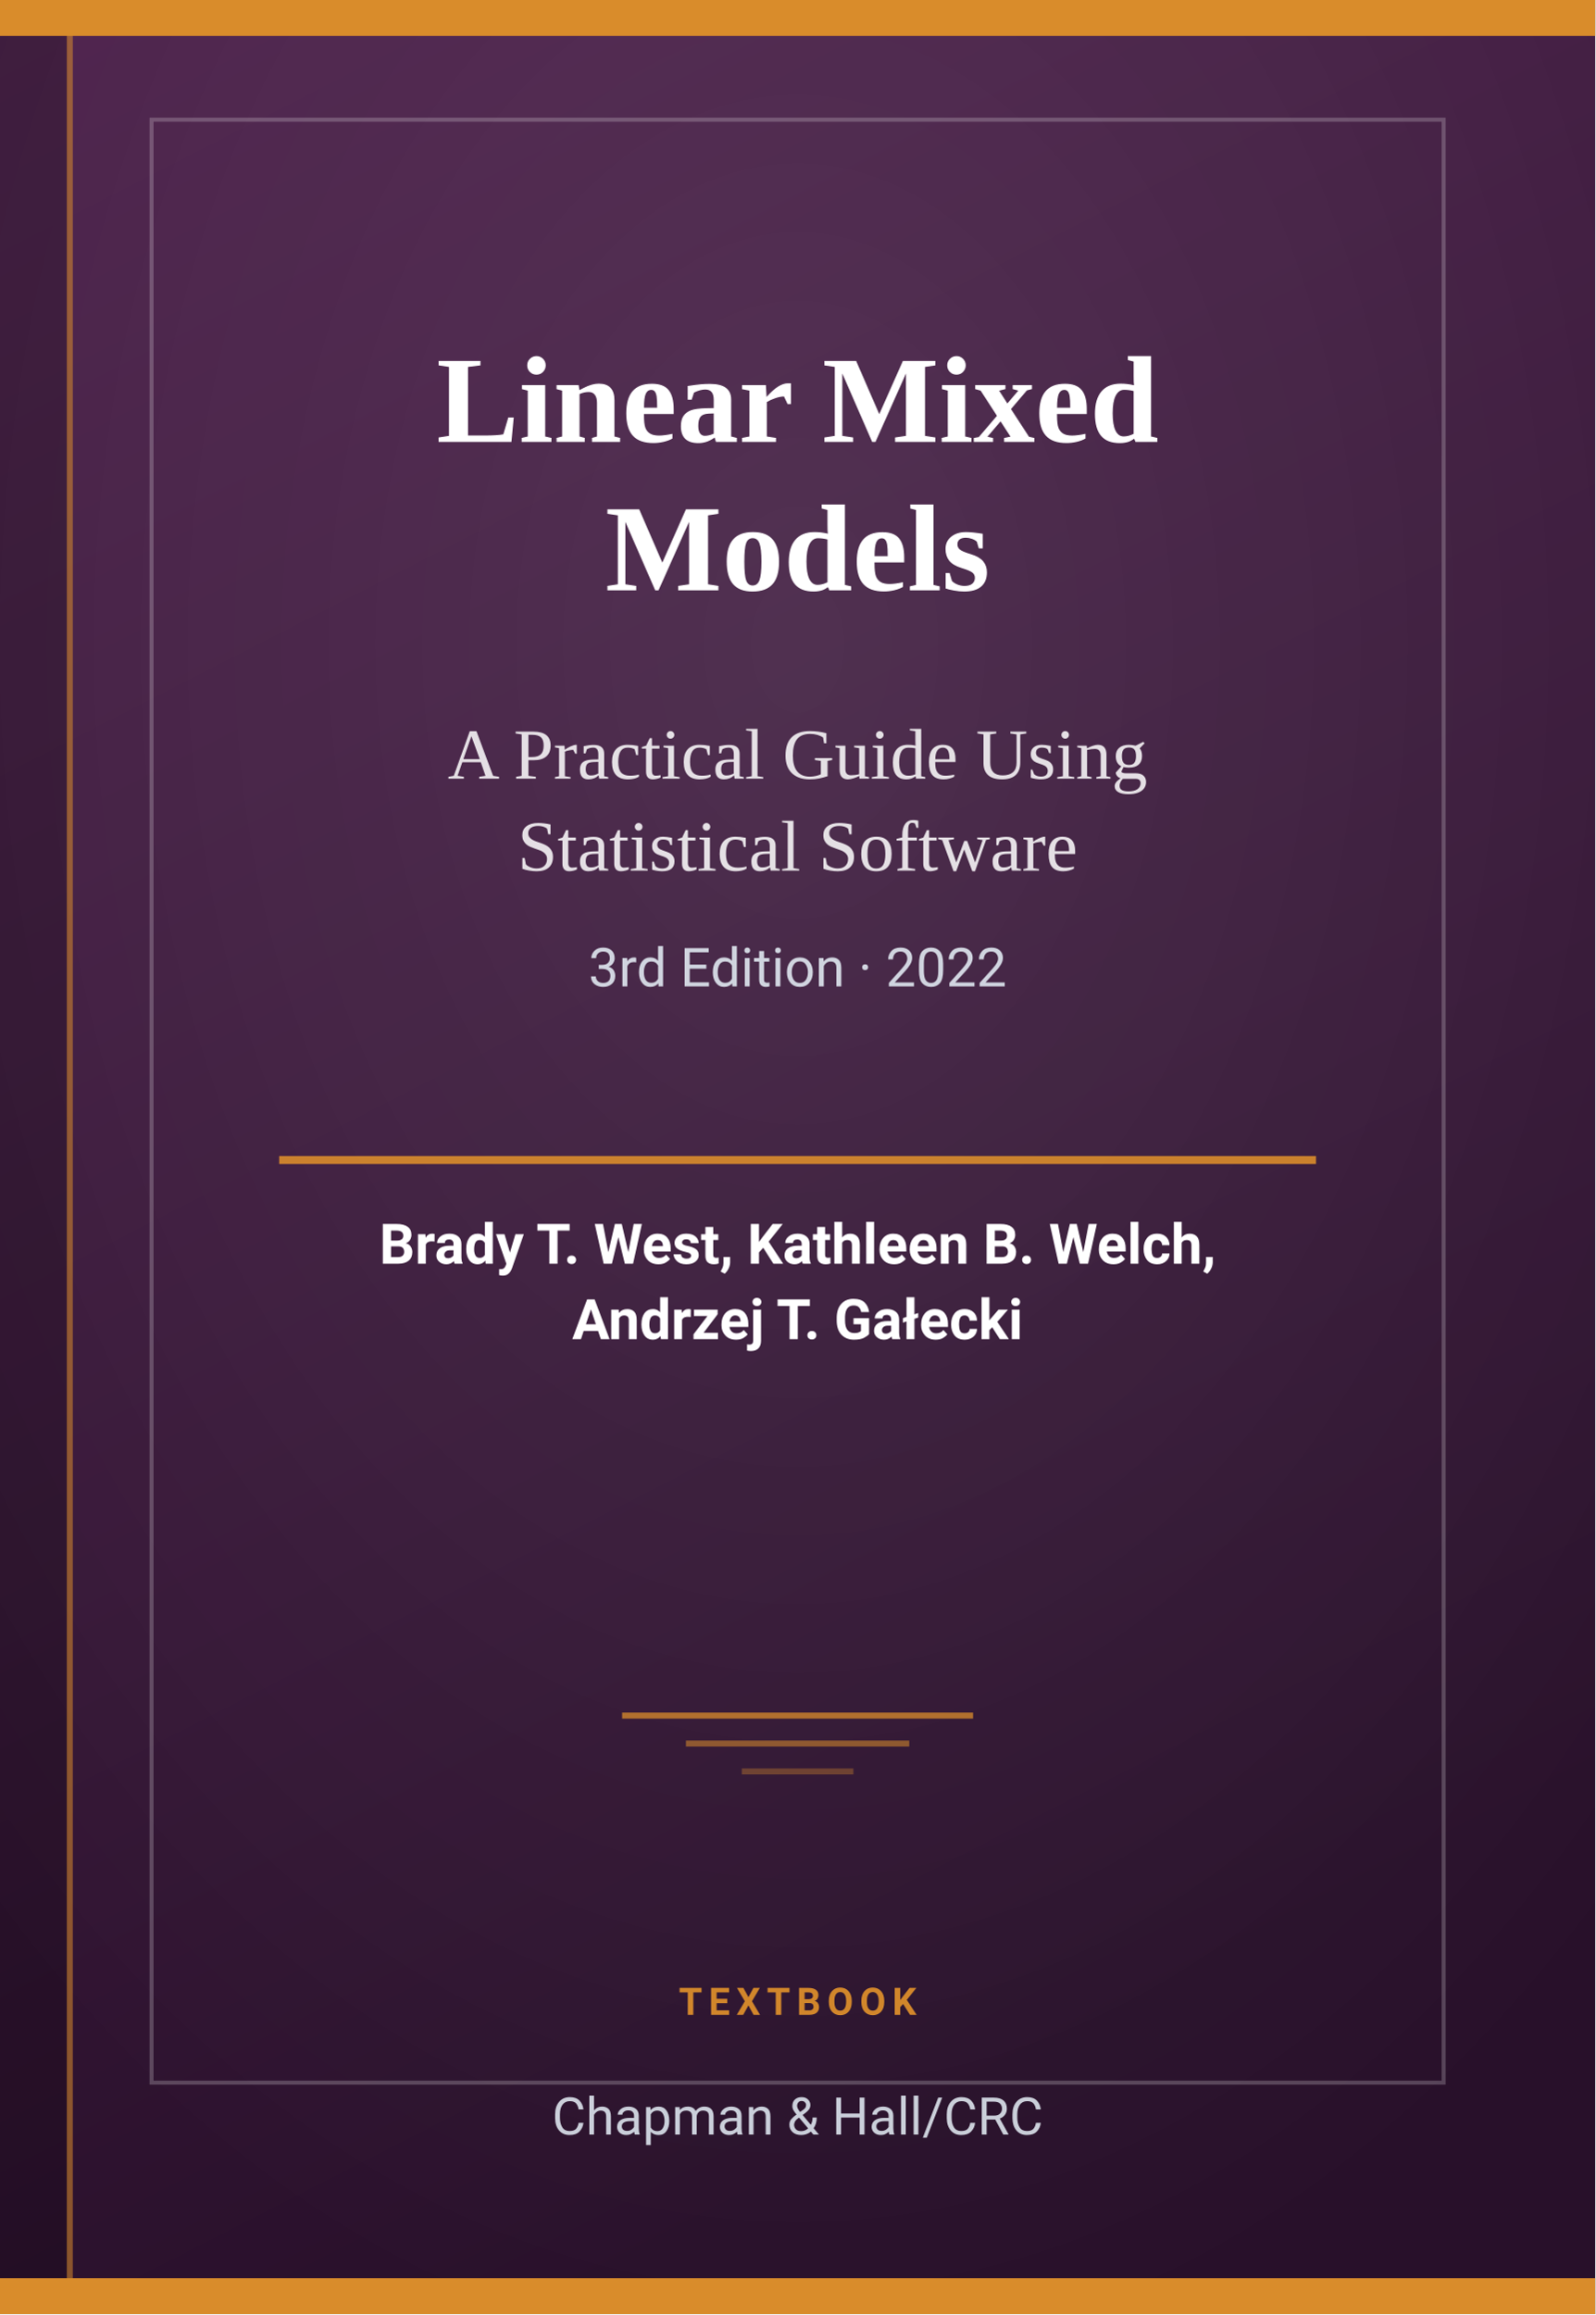
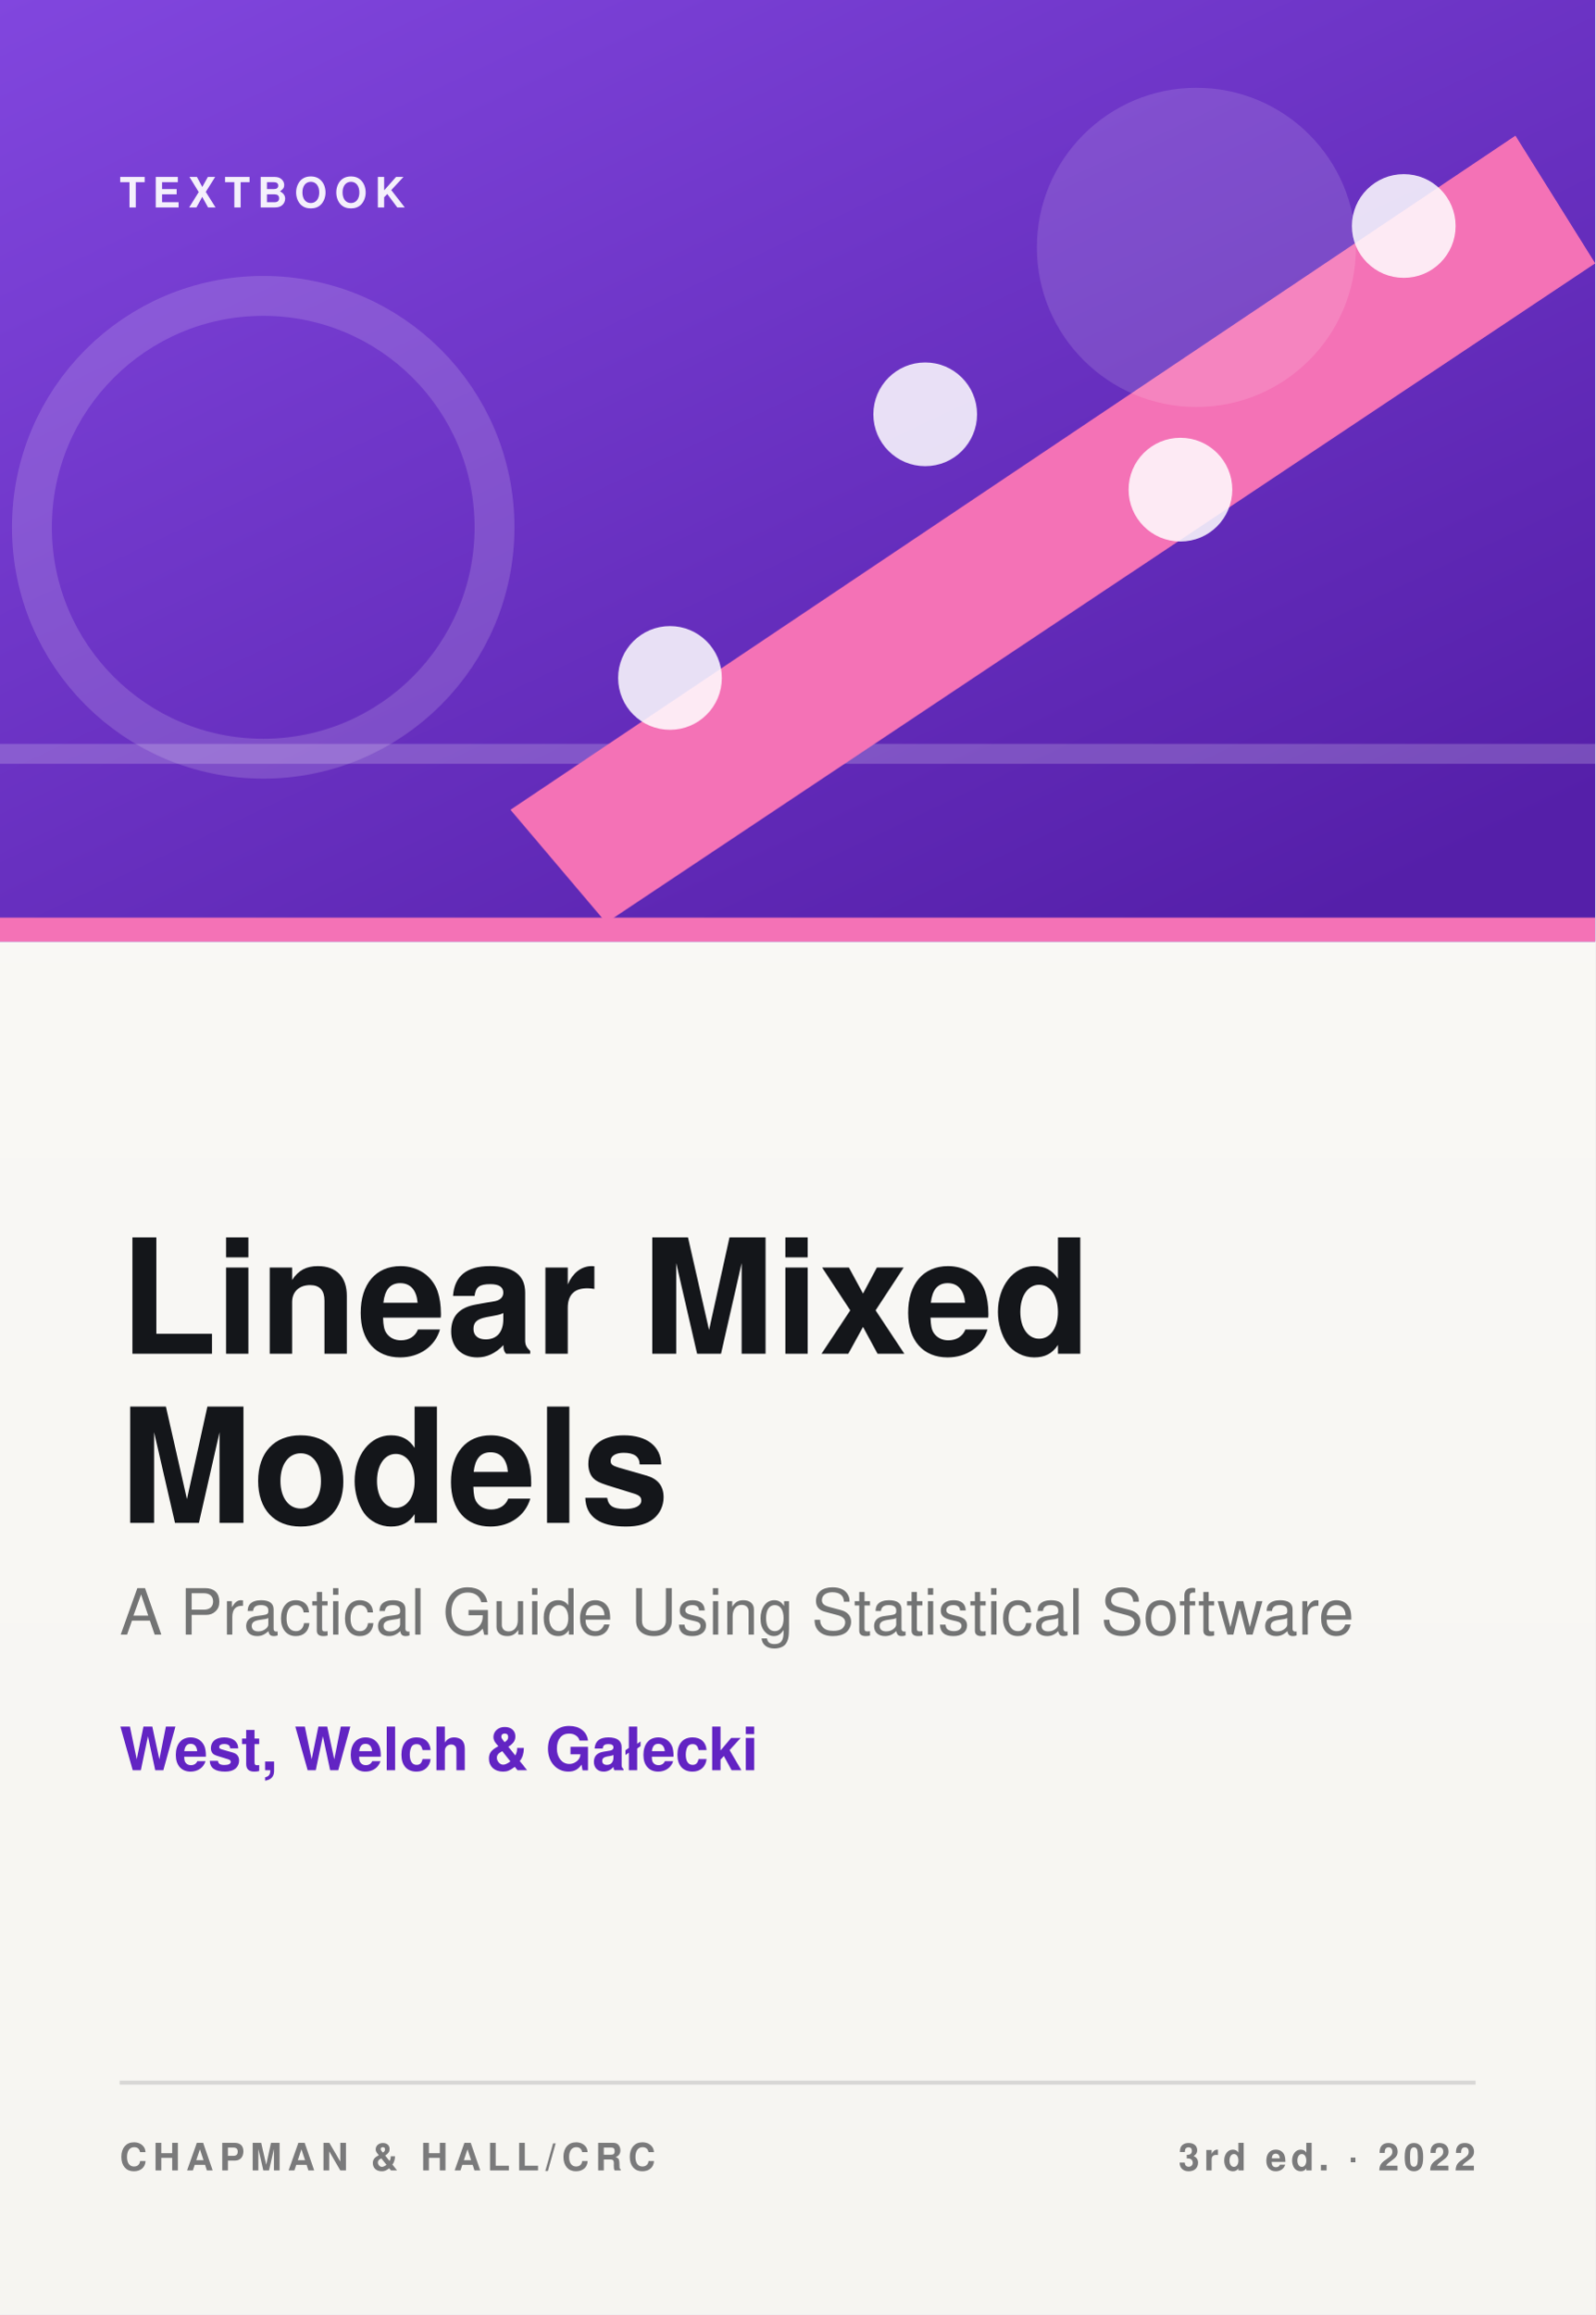
- <svg xmlns="http://www.w3.org/2000/svg" viewBox="0 0 400 580" width="400" height="580" role="img" aria-label="Cover of Linear Mixed Models: A Practical Guide Using Statistical Software — Brady T. West, Kathleen B. Welch, Andrzej T. Gałecki — 2022">
+ <svg xmlns="http://www.w3.org/2000/svg" viewBox="0 0 400 580" width="400" height="580" role="img" aria-label="Cover of Linear Mixed Models — West, Welch &amp; Gałecki — 2022">
  <defs>
-     <linearGradient id="field" x1="0" y1="0" x2="0.35" y2="1">
-       <stop offset="0" stop-color="#4b1f4a" />
-       <stop offset="1" stop-color="#28102a" />
+     <linearGradient id="band-2ca1bcc" x1="0" y1="0" x2="0.8" y2="1">
+       <stop offset="0" stop-color="#8146de" />
+       <stop offset="1" stop-color="#551fa9" />
    </linearGradient>
-     <radialGradient id="glow" cx="0.5" cy="0.28" r="0.75">
-       <stop offset="0" stop-color="#ffffff" stop-opacity="0.10" />
-       <stop offset="1" stop-color="#ffffff" stop-opacity="0" />
-     </radialGradient>
+     <linearGradient id="paper-2ca1bcc" x1="0" y1="0" x2="0" y2="1">
+       <stop offset="0" stop-color="#fbfaf7" />
+       <stop offset="1" stop-color="#f6f5f1" />
+     </linearGradient>
+     <clipPath id="crop-2ca1bcc">
+       <rect x="0" y="0" width="400" height="236" />
+     </clipPath>
  </defs>
-   <rect x="0" y="0" width="400" height="580" fill="url(#field)" />
-   <rect x="0" y="0" width="400" height="580" fill="url(#glow)" />
-   <rect x="0" y="0" width="17" height="580" fill="#000000" opacity="0.2" />
-   <line x1="17.5" y1="0" x2="17.5" y2="580" stroke="#d98c2b" stroke-width="1.5" opacity="0.55" />
-   <rect x="0" y="0" width="400" height="9" fill="#d98c2b" />
-   <rect x="0" y="571" width="400" height="9" fill="#d98c2b" />
-   <rect x="38" y="30" width="324" height="492" fill="none" stroke="#ffffff" stroke-width="1" opacity="0.22" />
-   <text x="200" y="110.76" font-family="Georgia, 'Times New Roman', Times, serif" font-size="31" font-weight="bold" fill="#ffffff" text-anchor="middle">Linear Mixed</text>
-   <text x="200" y="147.96" font-family="Georgia, 'Times New Roman', Times, serif" font-size="31" font-weight="bold" fill="#ffffff" text-anchor="middle">Models</text>
-   <text x="200" y="195.16" font-family="Georgia, 'Times New Roman', Times, serif" font-size="18" font-weight="normal" fill="#ffffff" text-anchor="middle" opacity="0.85">A Practical Guide Using</text>
-   <text x="200" y="218.2" font-family="Georgia, 'Times New Roman', Times, serif" font-size="18" font-weight="normal" fill="#ffffff" text-anchor="middle" opacity="0.85">Statistical Software</text>
-   <text x="200" y="247.24" font-family="-apple-system, BlinkMacSystemFont, 'Segoe UI', Roboto, 'Helvetica Neue', Arial, sans-serif" font-size="13.5" font-weight="normal" fill="#dbe3ec" text-anchor="middle" opacity="0.92">3rd Edition · 2022</text>
-   <line x1="70" y1="290.74" x2="330" y2="290.74" stroke="#d98c2b" stroke-width="2" opacity="0.9" />
-   <text x="200" y="316.74" font-family="-apple-system, BlinkMacSystemFont, 'Segoe UI', Roboto, 'Helvetica Neue', Arial, sans-serif" font-size="14" font-weight="bold" fill="#ffffff" text-anchor="middle">Brady T. West, Kathleen B. Welch,</text>
-   <text x="200" y="335.64" font-family="-apple-system, BlinkMacSystemFont, 'Segoe UI', Roboto, 'Helvetica Neue', Arial, sans-serif" font-size="14" font-weight="bold" fill="#ffffff" text-anchor="middle">Andrzej T. Gałecki</text>
-   <line x1="156" y1="430" x2="244" y2="430" stroke="#d98c2b" stroke-width="1.5" opacity="0.75" />
-   <line x1="172" y1="437" x2="228" y2="437" stroke="#d98c2b" stroke-width="1.5" opacity="0.55" />
-   <line x1="186" y1="444" x2="214" y2="444" stroke="#d98c2b" stroke-width="1.5" opacity="0.35" />
-   <text x="200" y="505" font-family="-apple-system, BlinkMacSystemFont, 'Segoe UI', Roboto, 'Helvetica Neue', Arial, sans-serif" font-size="9.5" font-weight="bold" fill="#d98c2b" text-anchor="middle" letter-spacing="1.6" opacity="0.95">TEXTBOOK</text>
-   <text x="200" y="535" font-family="-apple-system, BlinkMacSystemFont, 'Segoe UI', Roboto, 'Helvetica Neue', Arial, sans-serif" font-size="13" font-weight="normal" fill="#dbe3ec" text-anchor="middle" opacity="0.9">Chapman &amp; Hall/CRC</text>
+   <rect x="0" y="0" width="400" height="580" fill="url(#paper-2ca1bcc)" />
+   <g clip-path="url(#crop-2ca1bcc)">
+     <rect x="0" y="0" width="400" height="236" fill="url(#band-2ca1bcc)" />
+     <circle cx="66" cy="132.16" r="58" fill="none" stroke="#ffffff" stroke-width="10" opacity="0.15" />
+     <rect x="0" y="186.44" width="400" height="5" fill="#ffffff" opacity="0.2" />
+     <path d="M 128 202.96 L 380 34 L 400 66 L 152 231.28 Z" fill="#f472b6" />
+     <circle cx="168" cy="169.92" r="13" fill="#ffffff" opacity="0.85" />
+     <circle cx="232" cy="103.84" r="13" fill="#ffffff" opacity="0.85" />
+     <circle cx="296" cy="122.72" r="13" fill="#ffffff" opacity="0.85" />
+     <circle cx="352" cy="56.64" r="13" fill="#ffffff" opacity="0.85" />
+     <circle cx="300" cy="62" r="40" fill="#ffffff" opacity="0.13" />
+   </g>
+   <rect x="0" y="230" width="400" height="6" fill="#f472b6" />
+   <text x="30" y="52" font-family="'Helvetica Neue', Helvetica, Arial, sans-serif" font-size="10.5" font-weight="700" fill="#ffffff" text-anchor="start" letter-spacing="1.9" opacity="0.92">TEXTBOOK</text>
+   <text x="30" y="339.3" font-family="'Helvetica Neue', Helvetica, Arial, sans-serif" font-size="40" font-weight="700" fill="#14161a" text-anchor="start">Linear Mixed</text>
+   <text x="30" y="381.7" font-family="'Helvetica Neue', Helvetica, Arial, sans-serif" font-size="40" font-weight="700" fill="#14161a" text-anchor="start">Models</text>
+   <text x="30" y="409.7" font-family="'Helvetica Neue', Helvetica, Arial, sans-serif" font-size="16" font-weight="400" fill="#737474" text-anchor="start">A Practical Guide Using Statistical Software</text>
+   <text x="30" y="443.7" font-family="'Helvetica Neue', Helvetica, Arial, sans-serif" font-size="15" font-weight="600" fill="#6224c3" text-anchor="start">West, Welch &amp; Gałecki</text>
+   <line x1="30" y1="522" x2="370" y2="522" stroke="#14161a" stroke-width="1" opacity="0.14" />
+   <text x="30" y="544" font-family="'Helvetica Neue', Helvetica, Arial, sans-serif" font-size="9.5" font-weight="700" fill="#7a7a7b" text-anchor="start" letter-spacing="1.5">CHAPMAN &amp; HALL/CRC</text>
+   <text x="370" y="544" font-family="'Helvetica Neue', Helvetica, Arial, sans-serif" font-size="9.5" font-weight="600" fill="#7a7a7b" text-anchor="end" letter-spacing="1.1">3rd ed. · 2022</text>
</svg>
